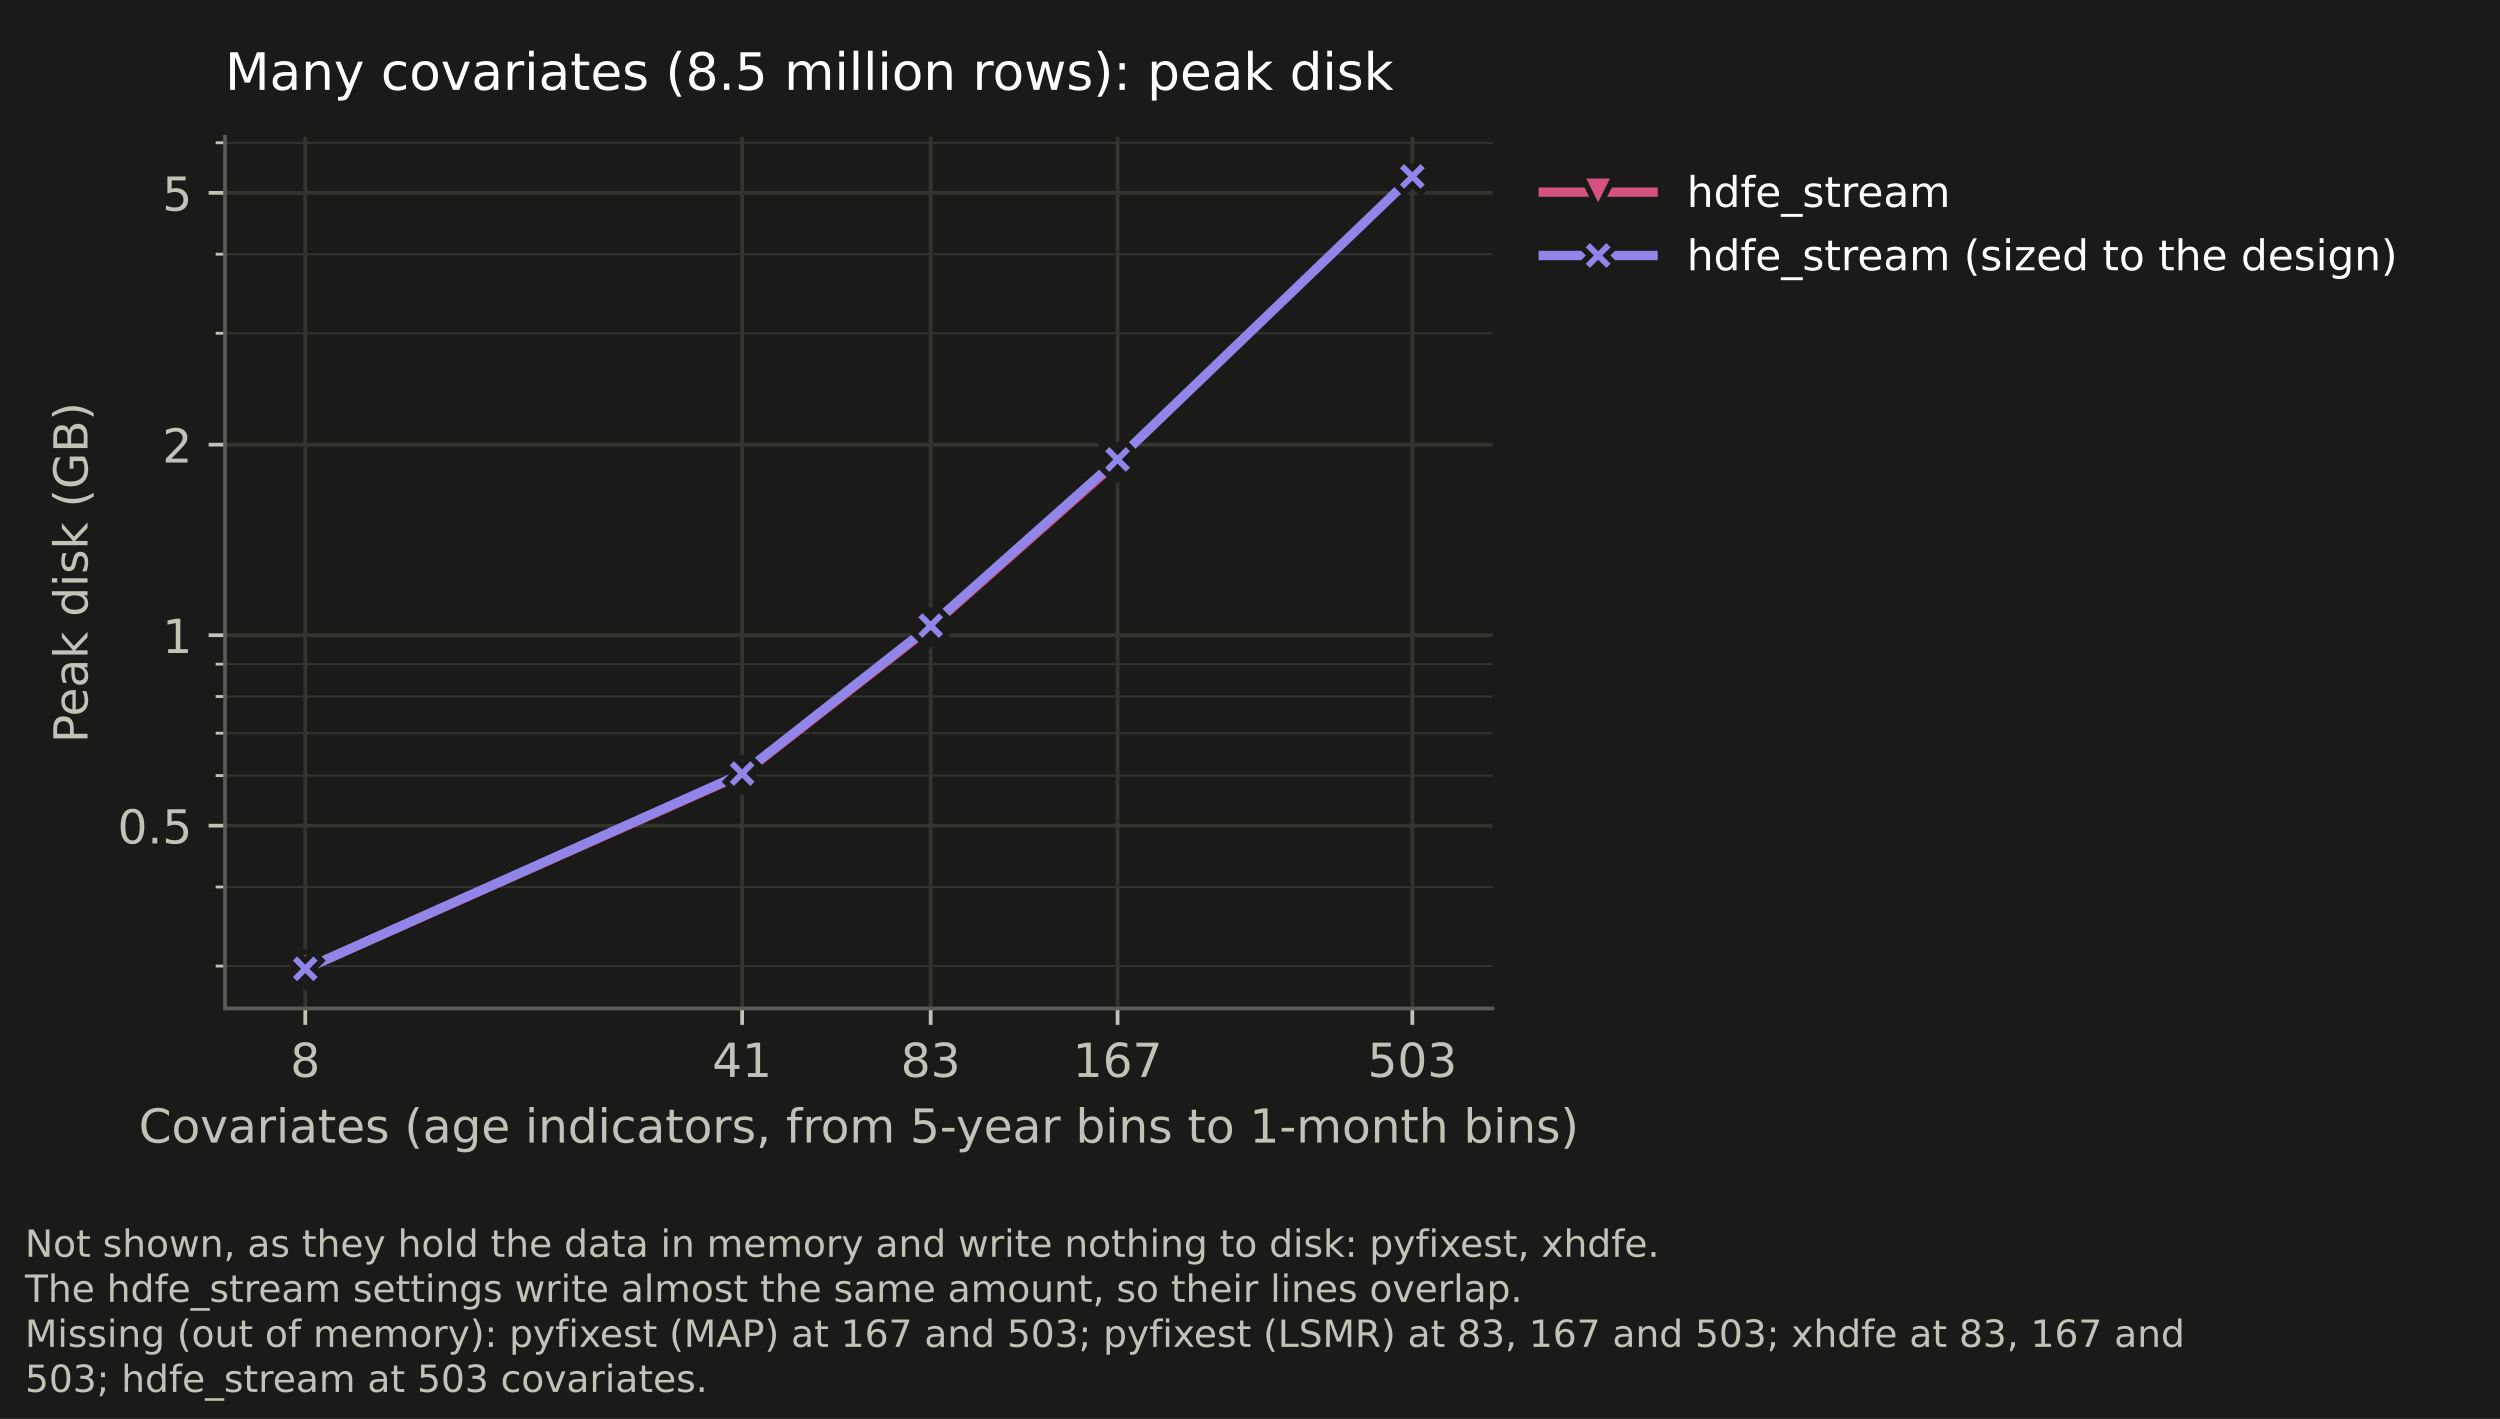
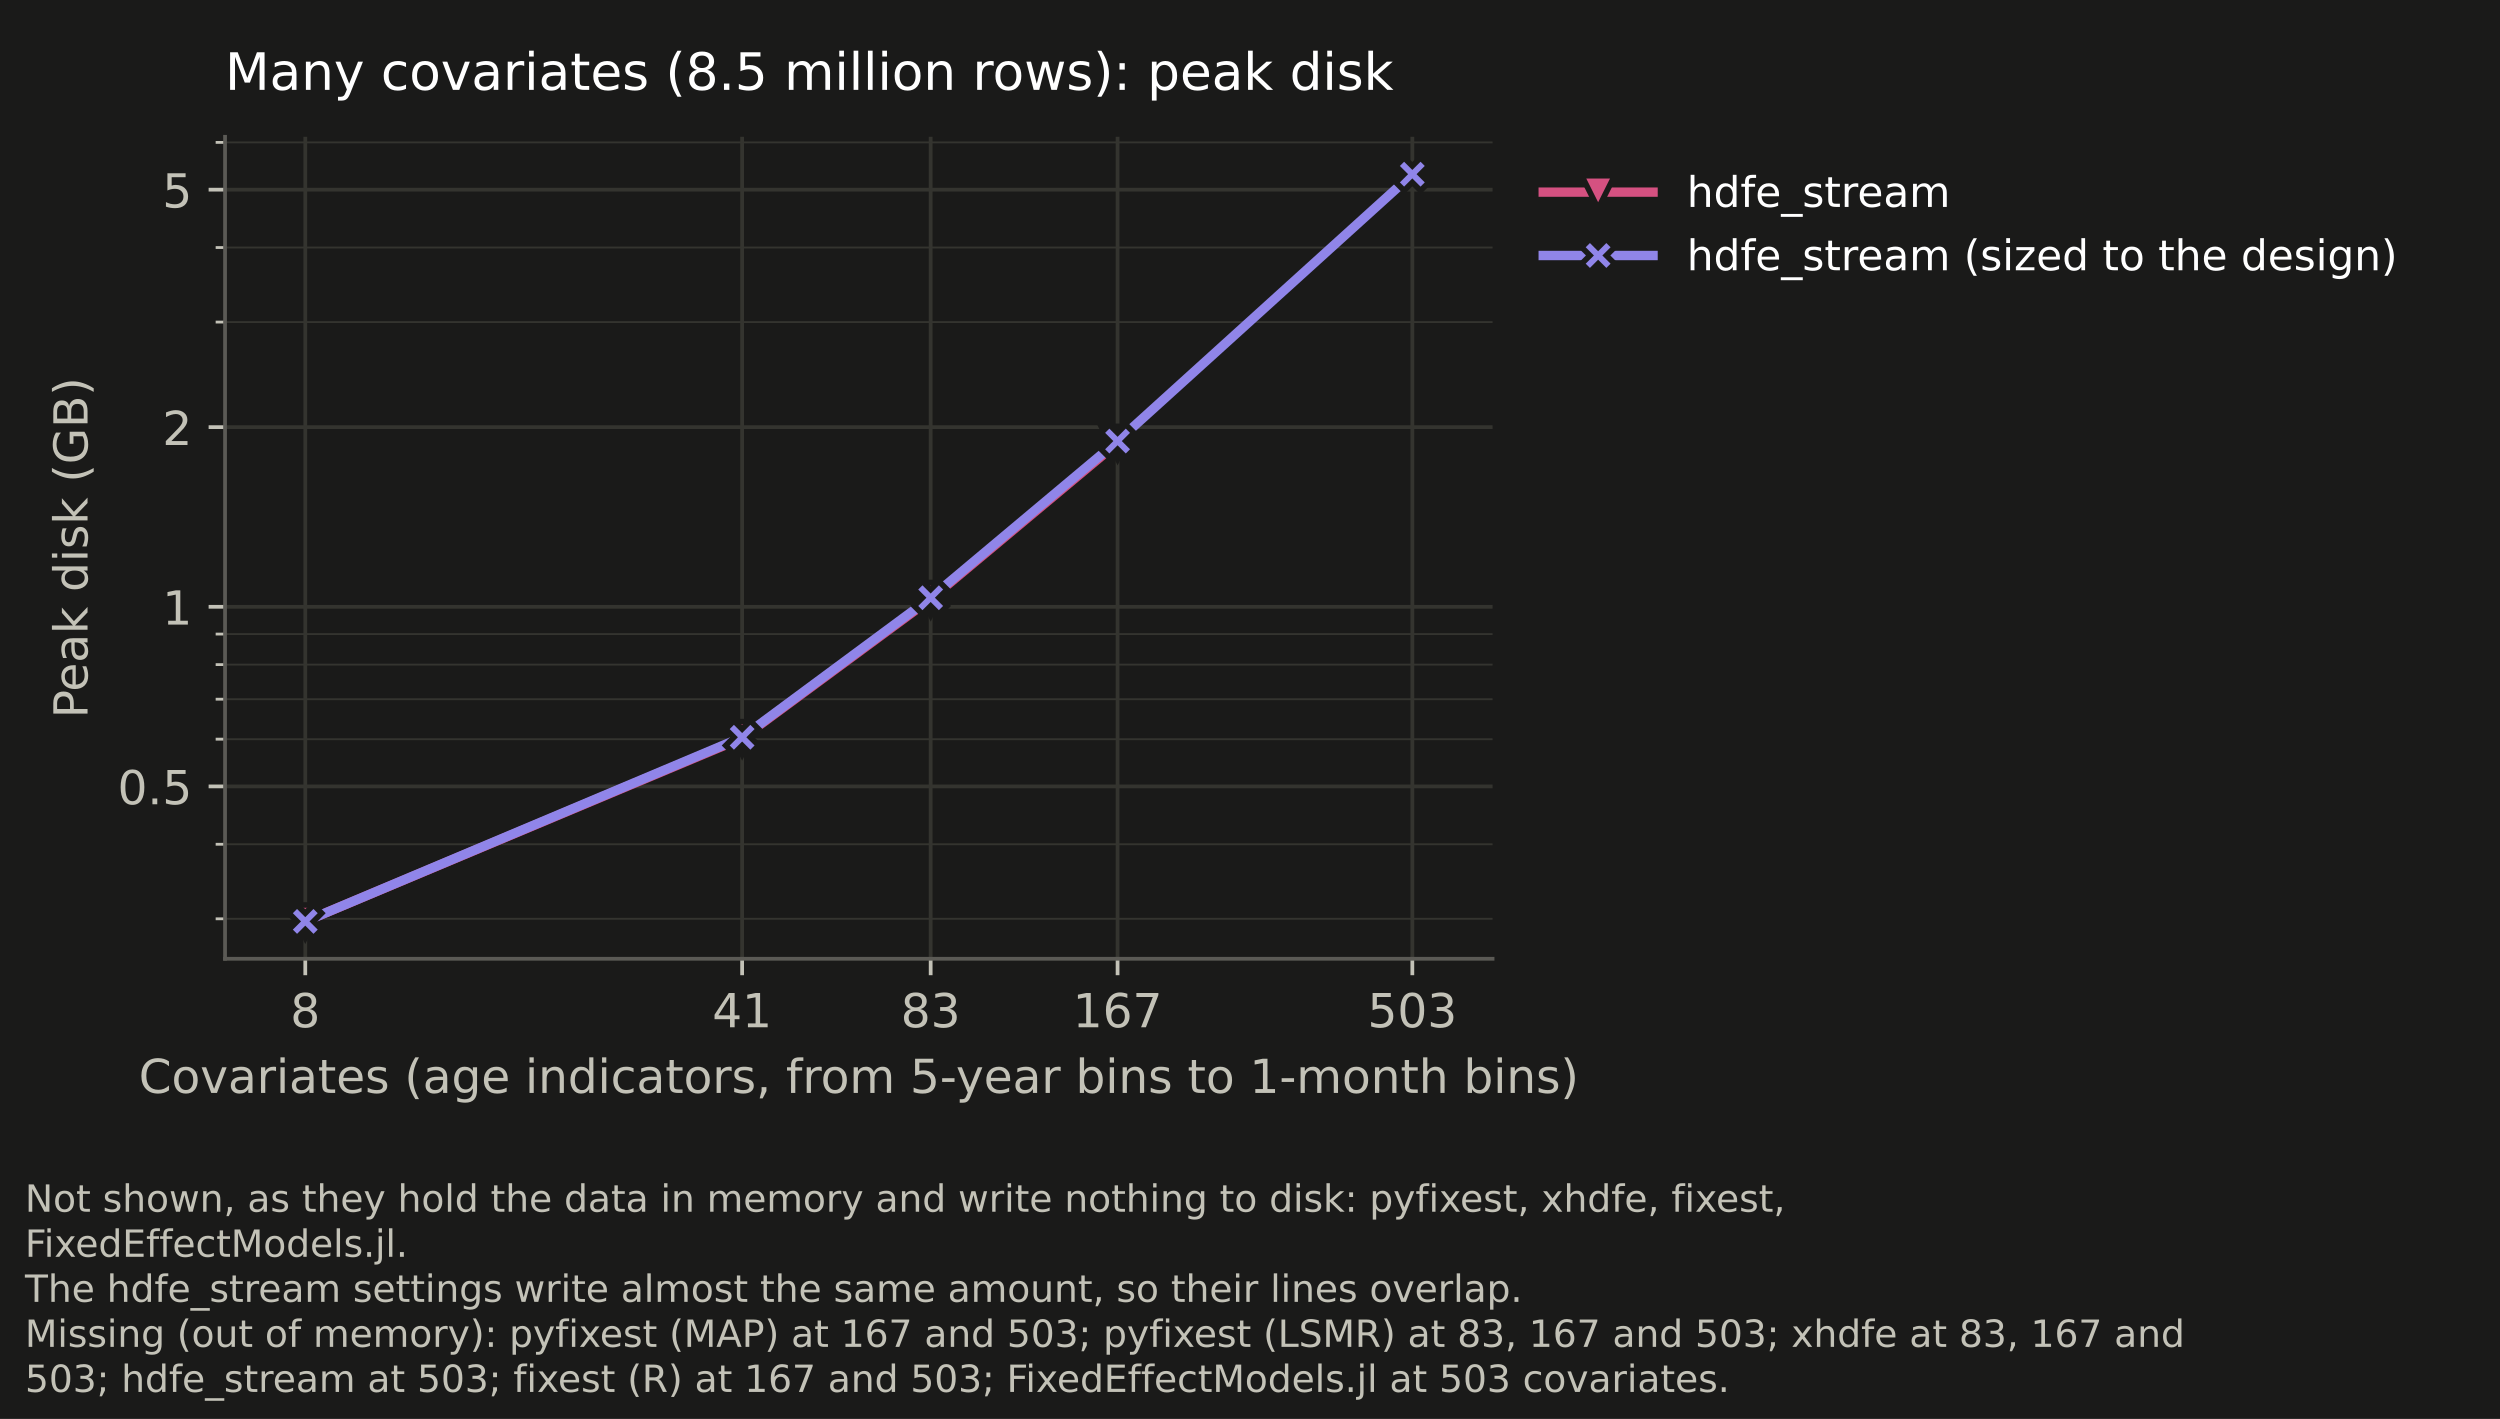
<svg xmlns="http://www.w3.org/2000/svg" xmlns:xlink="http://www.w3.org/1999/xlink" width="532.8pt" height="302.4pt" viewBox="0 0 532.8 302.4" version="1.1">
  <defs>
    <style type="text/css">*{stroke-linejoin: round; stroke-linecap: butt}</style>
  </defs>
  <g id="figure_1">
    <g id="patch_1">
      <path d="M 0 302.4  L 532.8 302.4  L 532.8 0  L 0 0  z " style="fill: #1a1a19" />
    </g>
    <g id="axes_1">
      <g id="patch_2">
-         <path d="M 47.962 214.918  L 318.093 214.918  L 318.093 29.157  L 47.962 29.157  z " style="fill: #1a1a19" />
+         <path d="M 47.962 204.334  L 318.093 204.334  L 318.093 29.157  L 47.962 29.157  z " style="fill: #1a1a19" />
      </g>
      <g id="matplotlib.axis_1">
        <g id="xtick_1">
          <g id="line2d_1">
-             <path d="M 65.06 214.918  L 65.06 29.157  " clip-path="url(#pe41ebdf00c)" style="fill: none; stroke: #34342f; stroke-width: 0.8; stroke-linecap: square" />
+             <path d="M 65.06 204.334  L 65.06 29.157  " clip-path="url(#p4608668dfb)" style="fill: none; stroke: #34342f; stroke-width: 0.8; stroke-linecap: square" />
          </g>
          <g id="line2d_2">
            <defs>
              <path id="m5e53d894cf" d="M 0 0  L 0 3.5  " style="stroke: #c3c2b7; stroke-width: 0.8" />
            </defs>
            <g>
-               <use xlink:href="#m5e53d894cf" x="65.06" y="214.918" style="fill: #c3c2b7; stroke: #c3c2b7; stroke-width: 0.8" />
+               <use xlink:href="#m5e53d894cf" x="65.06" y="204.334" style="fill: #c3c2b7; stroke: #c3c2b7; stroke-width: 0.8" />
            </g>
          </g>
          <g id="text_1">
-             <text style="font-size: 10px; font-family: 'DejaVu Sans', 'Bitstream Vera Sans', 'Computer Modern Sans Serif', 'Lucida Grande', 'Verdana', 'Geneva', 'Lucid', 'Arial', 'Helvetica', 'Avant Garde', sans-serif; text-anchor: middle; fill: #c3c2b7" x="65.06" y="229.515" transform="rotate(-0 65.0603 229.5153)">8</text>
+             <text style="font-size: 10px; font-family: 'DejaVu Sans', 'Bitstream Vera Sans', 'Computer Modern Sans Serif', 'Lucida Grande', 'Verdana', 'Geneva', 'Lucid', 'Arial', 'Helvetica', 'Avant Garde', sans-serif; text-anchor: middle; fill: #c3c2b7" x="65.06" y="218.931" transform="rotate(-0 65.0603 218.9313)">8</text>
          </g>
        </g>
        <g id="xtick_2">
          <g id="line2d_3">
-             <path d="M 158.162 214.918  L 158.162 29.157  " clip-path="url(#pe41ebdf00c)" style="fill: none; stroke: #34342f; stroke-width: 0.8; stroke-linecap: square" />
+             <path d="M 158.162 204.334  L 158.162 29.157  " clip-path="url(#p4608668dfb)" style="fill: none; stroke: #34342f; stroke-width: 0.8; stroke-linecap: square" />
          </g>
          <g id="line2d_4">
            <g>
-               <use xlink:href="#m5e53d894cf" x="158.162" y="214.918" style="fill: #c3c2b7; stroke: #c3c2b7; stroke-width: 0.8" />
+               <use xlink:href="#m5e53d894cf" x="158.162" y="204.334" style="fill: #c3c2b7; stroke: #c3c2b7; stroke-width: 0.8" />
            </g>
          </g>
          <g id="text_2">
-             <text style="font-size: 10px; font-family: 'DejaVu Sans', 'Bitstream Vera Sans', 'Computer Modern Sans Serif', 'Lucida Grande', 'Verdana', 'Geneva', 'Lucid', 'Arial', 'Helvetica', 'Avant Garde', sans-serif; text-anchor: middle; fill: #c3c2b7" x="158.162" y="229.515" transform="rotate(-0 158.1622 229.5153)">41</text>
+             <text style="font-size: 10px; font-family: 'DejaVu Sans', 'Bitstream Vera Sans', 'Computer Modern Sans Serif', 'Lucida Grande', 'Verdana', 'Geneva', 'Lucid', 'Arial', 'Helvetica', 'Avant Garde', sans-serif; text-anchor: middle; fill: #c3c2b7" x="158.162" y="218.931" transform="rotate(-0 158.1622 218.9313)">41</text>
          </g>
        </g>
        <g id="xtick_3">
          <g id="line2d_5">
-             <path d="M 198.344 214.918  L 198.344 29.157  " clip-path="url(#pe41ebdf00c)" style="fill: none; stroke: #34342f; stroke-width: 0.8; stroke-linecap: square" />
+             <path d="M 198.344 204.334  L 198.344 29.157  " clip-path="url(#p4608668dfb)" style="fill: none; stroke: #34342f; stroke-width: 0.8; stroke-linecap: square" />
          </g>
          <g id="line2d_6">
            <g>
-               <use xlink:href="#m5e53d894cf" x="198.344" y="214.918" style="fill: #c3c2b7; stroke: #c3c2b7; stroke-width: 0.8" />
+               <use xlink:href="#m5e53d894cf" x="198.344" y="204.334" style="fill: #c3c2b7; stroke: #c3c2b7; stroke-width: 0.8" />
            </g>
          </g>
          <g id="text_3">
-             <text style="font-size: 10px; font-family: 'DejaVu Sans', 'Bitstream Vera Sans', 'Computer Modern Sans Serif', 'Lucida Grande', 'Verdana', 'Geneva', 'Lucid', 'Arial', 'Helvetica', 'Avant Garde', sans-serif; text-anchor: middle; fill: #c3c2b7" x="198.344" y="229.515" transform="rotate(-0 198.3437 229.5153)">83</text>
+             <text style="font-size: 10px; font-family: 'DejaVu Sans', 'Bitstream Vera Sans', 'Computer Modern Sans Serif', 'Lucida Grande', 'Verdana', 'Geneva', 'Lucid', 'Arial', 'Helvetica', 'Avant Garde', sans-serif; text-anchor: middle; fill: #c3c2b7" x="198.344" y="218.931" transform="rotate(-0 198.3437 218.9313)">83</text>
          </g>
        </g>
        <g id="xtick_4">
          <g id="line2d_7">
-             <path d="M 238.177 214.918  L 238.177 29.157  " clip-path="url(#pe41ebdf00c)" style="fill: none; stroke: #34342f; stroke-width: 0.8; stroke-linecap: square" />
+             <path d="M 238.177 204.334  L 238.177 29.157  " clip-path="url(#p4608668dfb)" style="fill: none; stroke: #34342f; stroke-width: 0.8; stroke-linecap: square" />
          </g>
          <g id="line2d_8">
            <g>
-               <use xlink:href="#m5e53d894cf" x="238.177" y="214.918" style="fill: #c3c2b7; stroke: #c3c2b7; stroke-width: 0.8" />
+               <use xlink:href="#m5e53d894cf" x="238.177" y="204.334" style="fill: #c3c2b7; stroke: #c3c2b7; stroke-width: 0.8" />
            </g>
          </g>
          <g id="text_4">
-             <text style="font-size: 10px; font-family: 'DejaVu Sans', 'Bitstream Vera Sans', 'Computer Modern Sans Serif', 'Lucida Grande', 'Verdana', 'Geneva', 'Lucid', 'Arial', 'Helvetica', 'Avant Garde', sans-serif; text-anchor: middle; fill: #c3c2b7" x="238.177" y="229.515" transform="rotate(-0 238.1768 229.5153)">167</text>
+             <text style="font-size: 10px; font-family: 'DejaVu Sans', 'Bitstream Vera Sans', 'Computer Modern Sans Serif', 'Lucida Grande', 'Verdana', 'Geneva', 'Lucid', 'Arial', 'Helvetica', 'Avant Garde', sans-serif; text-anchor: middle; fill: #c3c2b7" x="238.177" y="218.931" transform="rotate(-0 238.1768 218.9313)">167</text>
          </g>
        </g>
        <g id="xtick_5">
          <g id="line2d_9">
-             <path d="M 300.995 214.918  L 300.995 29.157  " clip-path="url(#pe41ebdf00c)" style="fill: none; stroke: #34342f; stroke-width: 0.8; stroke-linecap: square" />
+             <path d="M 300.995 204.334  L 300.995 29.157  " clip-path="url(#p4608668dfb)" style="fill: none; stroke: #34342f; stroke-width: 0.8; stroke-linecap: square" />
          </g>
          <g id="line2d_10">
            <g>
-               <use xlink:href="#m5e53d894cf" x="300.995" y="214.918" style="fill: #c3c2b7; stroke: #c3c2b7; stroke-width: 0.8" />
+               <use xlink:href="#m5e53d894cf" x="300.995" y="204.334" style="fill: #c3c2b7; stroke: #c3c2b7; stroke-width: 0.8" />
            </g>
          </g>
          <g id="text_5">
-             <text style="font-size: 10px; font-family: 'DejaVu Sans', 'Bitstream Vera Sans', 'Computer Modern Sans Serif', 'Lucida Grande', 'Verdana', 'Geneva', 'Lucid', 'Arial', 'Helvetica', 'Avant Garde', sans-serif; text-anchor: middle; fill: #c3c2b7" x="300.995" y="229.515" transform="rotate(-0 300.9953 229.5153)">503</text>
+             <text style="font-size: 10px; font-family: 'DejaVu Sans', 'Bitstream Vera Sans', 'Computer Modern Sans Serif', 'Lucida Grande', 'Verdana', 'Geneva', 'Lucid', 'Arial', 'Helvetica', 'Avant Garde', sans-serif; text-anchor: middle; fill: #c3c2b7" x="300.995" y="218.931" transform="rotate(-0 300.9953 218.9313)">503</text>
          </g>
        </g>
        <g id="text_6">
-           <text style="font-size: 10px; font-family: 'DejaVu Sans', 'Bitstream Vera Sans', 'Computer Modern Sans Serif', 'Lucida Grande', 'Verdana', 'Geneva', 'Lucid', 'Arial', 'Helvetica', 'Avant Garde', sans-serif; text-anchor: middle; fill: #c3c2b7" x="183.028" y="243.516" transform="rotate(-0 183.0278 243.5161)">Covariates (age indicators, from 5-year bins to 1-month bins)</text>
+           <text style="font-size: 10px; font-family: 'DejaVu Sans', 'Bitstream Vera Sans', 'Computer Modern Sans Serif', 'Lucida Grande', 'Verdana', 'Geneva', 'Lucid', 'Arial', 'Helvetica', 'Avant Garde', sans-serif; text-anchor: middle; fill: #c3c2b7" x="183.028" y="232.932" transform="rotate(-0 183.0278 232.9321)">Covariates (age indicators, from 5-year bins to 1-month bins)</text>
        </g>
      </g>
      <g id="matplotlib.axis_2">
        <g id="ytick_1">
          <g id="line2d_11">
-             <path d="M 47.962 175.966  L 318.093 175.966  " clip-path="url(#pe41ebdf00c)" style="fill: none; stroke: #34342f; stroke-width: 0.8; stroke-linecap: square" />
+             <path d="M 47.962 167.602  L 318.093 167.602  " clip-path="url(#p4608668dfb)" style="fill: none; stroke: #34342f; stroke-width: 0.8; stroke-linecap: square" />
          </g>
          <g id="line2d_12">
            <defs>
              <path id="m9ad4db9a4c" d="M 0 0  L -3.5 0  " style="stroke: #c3c2b7; stroke-width: 0.8" />
            </defs>
            <g>
-               <use xlink:href="#m9ad4db9a4c" x="47.962" y="175.966" style="fill: #c3c2b7; stroke: #c3c2b7; stroke-width: 0.8" />
+               <use xlink:href="#m9ad4db9a4c" x="47.962" y="167.602" style="fill: #c3c2b7; stroke: #c3c2b7; stroke-width: 0.8" />
            </g>
          </g>
          <g id="text_7">
-             <text style="font-size: 10px; font-family: 'DejaVu Sans', 'Bitstream Vera Sans', 'Computer Modern Sans Serif', 'Lucida Grande', 'Verdana', 'Geneva', 'Lucid', 'Arial', 'Helvetica', 'Avant Garde', sans-serif; text-anchor: end; fill: #c3c2b7" x="40.962" y="179.765" transform="rotate(-0 40.96234 179.7652)">0.5</text>
+             <text style="font-size: 10px; font-family: 'DejaVu Sans', 'Bitstream Vera Sans', 'Computer Modern Sans Serif', 'Lucida Grande', 'Verdana', 'Geneva', 'Lucid', 'Arial', 'Helvetica', 'Avant Garde', sans-serif; text-anchor: end; fill: #c3c2b7" x="40.962" y="171.401" transform="rotate(-0 40.96234 171.4005)">0.5</text>
          </g>
        </g>
        <g id="ytick_2">
          <g id="line2d_13">
-             <path d="M 47.962 135.369  L 318.093 135.369  " clip-path="url(#pe41ebdf00c)" style="fill: none; stroke: #34342f; stroke-width: 0.8; stroke-linecap: square" />
+             <path d="M 47.962 129.317  L 318.093 129.317  " clip-path="url(#p4608668dfb)" style="fill: none; stroke: #34342f; stroke-width: 0.8; stroke-linecap: square" />
          </g>
          <g id="line2d_14">
            <g>
-               <use xlink:href="#m9ad4db9a4c" x="47.962" y="135.369" style="fill: #c3c2b7; stroke: #c3c2b7; stroke-width: 0.8" />
+               <use xlink:href="#m9ad4db9a4c" x="47.962" y="129.317" style="fill: #c3c2b7; stroke: #c3c2b7; stroke-width: 0.8" />
            </g>
          </g>
          <g id="text_8">
-             <text style="font-size: 10px; font-family: 'DejaVu Sans', 'Bitstream Vera Sans', 'Computer Modern Sans Serif', 'Lucida Grande', 'Verdana', 'Geneva', 'Lucid', 'Arial', 'Helvetica', 'Avant Garde', sans-serif; text-anchor: end; fill: #c3c2b7" x="40.962" y="139.168" transform="rotate(-0 40.96234 139.1677)">1</text>
+             <text style="font-size: 10px; font-family: 'DejaVu Sans', 'Bitstream Vera Sans', 'Computer Modern Sans Serif', 'Lucida Grande', 'Verdana', 'Geneva', 'Lucid', 'Arial', 'Helvetica', 'Avant Garde', sans-serif; text-anchor: end; fill: #c3c2b7" x="40.962" y="133.116" transform="rotate(-0 40.96234 133.1161)">1</text>
          </g>
        </g>
        <g id="ytick_3">
          <g id="line2d_15">
-             <path d="M 47.962 94.771  L 318.093 94.771  " clip-path="url(#pe41ebdf00c)" style="fill: none; stroke: #34342f; stroke-width: 0.8; stroke-linecap: square" />
+             <path d="M 47.962 91.033  L 318.093 91.033  " clip-path="url(#p4608668dfb)" style="fill: none; stroke: #34342f; stroke-width: 0.8; stroke-linecap: square" />
          </g>
          <g id="line2d_16">
            <g>
-               <use xlink:href="#m9ad4db9a4c" x="47.962" y="94.771" style="fill: #c3c2b7; stroke: #c3c2b7; stroke-width: 0.8" />
+               <use xlink:href="#m9ad4db9a4c" x="47.962" y="91.033" style="fill: #c3c2b7; stroke: #c3c2b7; stroke-width: 0.8" />
            </g>
          </g>
          <g id="text_9">
-             <text style="font-size: 10px; font-family: 'DejaVu Sans', 'Bitstream Vera Sans', 'Computer Modern Sans Serif', 'Lucida Grande', 'Verdana', 'Geneva', 'Lucid', 'Arial', 'Helvetica', 'Avant Garde', sans-serif; text-anchor: end; fill: #c3c2b7" x="40.962" y="98.57" transform="rotate(-0 40.96234 98.57022)">2</text>
+             <text style="font-size: 10px; font-family: 'DejaVu Sans', 'Bitstream Vera Sans', 'Computer Modern Sans Serif', 'Lucida Grande', 'Verdana', 'Geneva', 'Lucid', 'Arial', 'Helvetica', 'Avant Garde', sans-serif; text-anchor: end; fill: #c3c2b7" x="40.962" y="94.832" transform="rotate(-0 40.96234 94.83176)">2</text>
          </g>
        </g>
        <g id="ytick_4">
          <g id="line2d_17">
-             <path d="M 47.962 41.104  L 318.093 41.104  " clip-path="url(#pe41ebdf00c)" style="fill: none; stroke: #34342f; stroke-width: 0.8; stroke-linecap: square" />
+             <path d="M 47.962 40.424  L 318.093 40.424  " clip-path="url(#p4608668dfb)" style="fill: none; stroke: #34342f; stroke-width: 0.8; stroke-linecap: square" />
          </g>
          <g id="line2d_18">
            <g>
-               <use xlink:href="#m9ad4db9a4c" x="47.962" y="41.104" style="fill: #c3c2b7; stroke: #c3c2b7; stroke-width: 0.8" />
+               <use xlink:href="#m9ad4db9a4c" x="47.962" y="40.424" style="fill: #c3c2b7; stroke: #c3c2b7; stroke-width: 0.8" />
            </g>
          </g>
          <g id="text_10">
-             <text style="font-size: 10px; font-family: 'DejaVu Sans', 'Bitstream Vera Sans', 'Computer Modern Sans Serif', 'Lucida Grande', 'Verdana', 'Geneva', 'Lucid', 'Arial', 'Helvetica', 'Avant Garde', sans-serif; text-anchor: end; fill: #c3c2b7" x="40.962" y="44.903" transform="rotate(-0 40.96234 44.90324)">5</text>
+             <text style="font-size: 10px; font-family: 'DejaVu Sans', 'Bitstream Vera Sans', 'Computer Modern Sans Serif', 'Lucida Grande', 'Verdana', 'Geneva', 'Lucid', 'Arial', 'Helvetica', 'Avant Garde', sans-serif; text-anchor: end; fill: #c3c2b7" x="40.962" y="44.223" transform="rotate(-0 40.96234 44.22254)">5</text>
          </g>
        </g>
        <g id="ytick_5">
          <g id="line2d_19">
-             <path d="M 47.962 205.885  L 318.093 205.885  " clip-path="url(#pe41ebdf00c)" style="fill: none; stroke: #34342f; stroke-width: 0.4; stroke-linecap: square" />
+             <path d="M 47.962 195.816  L 318.093 195.816  " clip-path="url(#p4608668dfb)" style="fill: none; stroke: #34342f; stroke-width: 0.4; stroke-linecap: square" />
          </g>
          <g id="line2d_20">
            <defs>
              <path id="m36811fcc21" d="M 0 0  L -2 0  " style="stroke: #c3c2b7; stroke-width: 0.6" />
            </defs>
            <g>
-               <use xlink:href="#m36811fcc21" x="47.962" y="205.885" style="fill: #c3c2b7; stroke: #c3c2b7; stroke-width: 0.6" />
+               <use xlink:href="#m36811fcc21" x="47.962" y="195.816" style="fill: #c3c2b7; stroke: #c3c2b7; stroke-width: 0.6" />
            </g>
          </g>
        </g>
        <g id="ytick_6">
          <g id="line2d_21">
-             <path d="M 47.962 189.036  L 318.093 189.036  " clip-path="url(#pe41ebdf00c)" style="fill: none; stroke: #34342f; stroke-width: 0.4; stroke-linecap: square" />
+             <path d="M 47.962 179.927  L 318.093 179.927  " clip-path="url(#p4608668dfb)" style="fill: none; stroke: #34342f; stroke-width: 0.4; stroke-linecap: square" />
          </g>
          <g id="line2d_22">
            <g>
-               <use xlink:href="#m36811fcc21" x="47.962" y="189.036" style="fill: #c3c2b7; stroke: #c3c2b7; stroke-width: 0.6" />
+               <use xlink:href="#m36811fcc21" x="47.962" y="179.927" style="fill: #c3c2b7; stroke: #c3c2b7; stroke-width: 0.6" />
            </g>
          </g>
        </g>
        <g id="ytick_7">
          <g id="line2d_23">
-             <path d="M 47.962 165.288  L 318.093 165.288  " clip-path="url(#pe41ebdf00c)" style="fill: none; stroke: #34342f; stroke-width: 0.4; stroke-linecap: square" />
+             <path d="M 47.962 157.532  L 318.093 157.532  " clip-path="url(#p4608668dfb)" style="fill: none; stroke: #34342f; stroke-width: 0.4; stroke-linecap: square" />
          </g>
          <g id="line2d_24">
            <g>
-               <use xlink:href="#m36811fcc21" x="47.962" y="165.288" style="fill: #c3c2b7; stroke: #c3c2b7; stroke-width: 0.6" />
+               <use xlink:href="#m36811fcc21" x="47.962" y="157.532" style="fill: #c3c2b7; stroke: #c3c2b7; stroke-width: 0.6" />
            </g>
          </g>
        </g>
        <g id="ytick_8">
          <g id="line2d_25">
-             <path d="M 47.962 156.259  L 318.093 156.259  " clip-path="url(#pe41ebdf00c)" style="fill: none; stroke: #34342f; stroke-width: 0.4; stroke-linecap: square" />
+             <path d="M 47.962 149.017  L 318.093 149.017  " clip-path="url(#p4608668dfb)" style="fill: none; stroke: #34342f; stroke-width: 0.4; stroke-linecap: square" />
          </g>
          <g id="line2d_26">
            <g>
-               <use xlink:href="#m36811fcc21" x="47.962" y="156.259" style="fill: #c3c2b7; stroke: #c3c2b7; stroke-width: 0.6" />
+               <use xlink:href="#m36811fcc21" x="47.962" y="149.017" style="fill: #c3c2b7; stroke: #c3c2b7; stroke-width: 0.6" />
            </g>
          </g>
        </g>
        <g id="ytick_9">
          <g id="line2d_27">
-             <path d="M 47.962 148.438  L 318.093 148.438  " clip-path="url(#pe41ebdf00c)" style="fill: none; stroke: #34342f; stroke-width: 0.4; stroke-linecap: square" />
+             <path d="M 47.962 141.642  L 318.093 141.642  " clip-path="url(#p4608668dfb)" style="fill: none; stroke: #34342f; stroke-width: 0.4; stroke-linecap: square" />
          </g>
          <g id="line2d_28">
            <g>
-               <use xlink:href="#m36811fcc21" x="47.962" y="148.438" style="fill: #c3c2b7; stroke: #c3c2b7; stroke-width: 0.6" />
+               <use xlink:href="#m36811fcc21" x="47.962" y="141.642" style="fill: #c3c2b7; stroke: #c3c2b7; stroke-width: 0.6" />
            </g>
          </g>
        </g>
        <g id="ytick_10">
          <g id="line2d_29">
-             <path d="M 47.962 141.54  L 318.093 141.54  " clip-path="url(#pe41ebdf00c)" style="fill: none; stroke: #34342f; stroke-width: 0.4; stroke-linecap: square" />
+             <path d="M 47.962 135.137  L 318.093 135.137  " clip-path="url(#p4608668dfb)" style="fill: none; stroke: #34342f; stroke-width: 0.4; stroke-linecap: square" />
          </g>
          <g id="line2d_30">
            <g>
-               <use xlink:href="#m36811fcc21" x="47.962" y="141.54" style="fill: #c3c2b7; stroke: #c3c2b7; stroke-width: 0.6" />
+               <use xlink:href="#m36811fcc21" x="47.962" y="135.137" style="fill: #c3c2b7; stroke: #c3c2b7; stroke-width: 0.6" />
            </g>
          </g>
        </g>
        <g id="ytick_11">
          <g id="line2d_31">
-             <path d="M 47.962 71.023  L 318.093 71.023  " clip-path="url(#pe41ebdf00c)" style="fill: none; stroke: #34342f; stroke-width: 0.4; stroke-linecap: square" />
+             <path d="M 47.962 68.638  L 318.093 68.638  " clip-path="url(#p4608668dfb)" style="fill: none; stroke: #34342f; stroke-width: 0.4; stroke-linecap: square" />
          </g>
          <g id="line2d_32">
            <g>
-               <use xlink:href="#m36811fcc21" x="47.962" y="71.023" style="fill: #c3c2b7; stroke: #c3c2b7; stroke-width: 0.6" />
+               <use xlink:href="#m36811fcc21" x="47.962" y="68.638" style="fill: #c3c2b7; stroke: #c3c2b7; stroke-width: 0.6" />
            </g>
          </g>
        </g>
        <g id="ytick_12">
          <g id="line2d_33">
-             <path d="M 47.962 54.174  L 318.093 54.174  " clip-path="url(#pe41ebdf00c)" style="fill: none; stroke: #34342f; stroke-width: 0.4; stroke-linecap: square" />
+             <path d="M 47.962 52.749  L 318.093 52.749  " clip-path="url(#p4608668dfb)" style="fill: none; stroke: #34342f; stroke-width: 0.4; stroke-linecap: square" />
          </g>
          <g id="line2d_34">
            <g>
-               <use xlink:href="#m36811fcc21" x="47.962" y="54.174" style="fill: #c3c2b7; stroke: #c3c2b7; stroke-width: 0.6" />
+               <use xlink:href="#m36811fcc21" x="47.962" y="52.749" style="fill: #c3c2b7; stroke: #c3c2b7; stroke-width: 0.6" />
            </g>
          </g>
        </g>
        <g id="ytick_13">
          <g id="line2d_35">
-             <path d="M 47.962 30.426  L 318.093 30.426  " clip-path="url(#pe41ebdf00c)" style="fill: none; stroke: #34342f; stroke-width: 0.4; stroke-linecap: square" />
+             <path d="M 47.962 30.354  L 318.093 30.354  " clip-path="url(#p4608668dfb)" style="fill: none; stroke: #34342f; stroke-width: 0.4; stroke-linecap: square" />
          </g>
          <g id="line2d_36">
            <g>
-               <use xlink:href="#m36811fcc21" x="47.962" y="30.426" style="fill: #c3c2b7; stroke: #c3c2b7; stroke-width: 0.6" />
+               <use xlink:href="#m36811fcc21" x="47.962" y="30.354" style="fill: #c3c2b7; stroke: #c3c2b7; stroke-width: 0.6" />
            </g>
          </g>
        </g>
        <g id="text_11">
-           <text style="font-size: 10px; font-family: 'DejaVu Sans', 'Bitstream Vera Sans', 'Computer Modern Sans Serif', 'Lucida Grande', 'Verdana', 'Geneva', 'Lucid', 'Arial', 'Helvetica', 'Avant Garde', sans-serif; text-anchor: middle; fill: #c3c2b7" x="18.657" y="122.038" transform="rotate(-90 18.65687 122.0375)">Peak disk (GB)</text>
+           <text style="font-size: 10px; font-family: 'DejaVu Sans', 'Bitstream Vera Sans', 'Computer Modern Sans Serif', 'Lucida Grande', 'Verdana', 'Geneva', 'Lucid', 'Arial', 'Helvetica', 'Avant Garde', sans-serif; text-anchor: middle; fill: #c3c2b7" x="18.657" y="116.746" transform="rotate(-90 18.65687 116.7455)">Peak disk (GB)</text>
        </g>
      </g>
      <g id="patch_3">
-         <path d="M 47.962 214.918  L 47.962 29.157  " style="fill: none; stroke: #5b5a55; stroke-width: 0.8; stroke-linejoin: miter; stroke-linecap: square" />
+         <path d="M 47.962 204.334  L 47.962 29.157  " style="fill: none; stroke: #5b5a55; stroke-width: 0.8; stroke-linejoin: miter; stroke-linecap: square" />
      </g>
      <g id="patch_4">
-         <path d="M 47.962 214.918  L 318.093 214.918  " style="fill: none; stroke: #5b5a55; stroke-width: 0.8; stroke-linejoin: miter; stroke-linecap: square" />
+         <path d="M 47.962 204.334  L 318.093 204.334  " style="fill: none; stroke: #5b5a55; stroke-width: 0.8; stroke-linejoin: miter; stroke-linecap: square" />
      </g>
      <g id="line2d_37">
-         <path d="M 65.06 206.474  L 158.162 165.025  L 198.344 133.592  L 238.177 98.296  " clip-path="url(#pe41ebdf00c)" style="fill: none; stroke: #d55181; stroke-width: 2; stroke-linecap: square" />
+         <path d="M 65.06 196.371  L 158.162 157.284  L 198.344 127.642  L 238.177 94.357  " clip-path="url(#p4608668dfb)" style="fill: none; stroke: #d55181; stroke-width: 2; stroke-linecap: square" />
        <defs>
          <path id="mc97f44e263" d="M -0 3.5  L 3.5 -3.5  L -3.5 -3.5  z " style="stroke: #1a1a19; stroke-width: 1.2; stroke-linejoin: miter" />
        </defs>
-         <g clip-path="url(#pe41ebdf00c)">
-           <use xlink:href="#mc97f44e263" x="65.06" y="206.474" style="fill: #d55181; stroke: #1a1a19; stroke-width: 1.2; stroke-linejoin: miter" />
-           <use xlink:href="#mc97f44e263" x="158.162" y="165.025" style="fill: #d55181; stroke: #1a1a19; stroke-width: 1.2; stroke-linejoin: miter" />
-           <use xlink:href="#mc97f44e263" x="198.344" y="133.592" style="fill: #d55181; stroke: #1a1a19; stroke-width: 1.2; stroke-linejoin: miter" />
-           <use xlink:href="#mc97f44e263" x="238.177" y="98.296" style="fill: #d55181; stroke: #1a1a19; stroke-width: 1.2; stroke-linejoin: miter" />
+         <g clip-path="url(#p4608668dfb)">
+           <use xlink:href="#mc97f44e263" x="65.06" y="196.371" style="fill: #d55181; stroke: #1a1a19; stroke-width: 1.2; stroke-linejoin: miter" />
+           <use xlink:href="#mc97f44e263" x="158.162" y="157.284" style="fill: #d55181; stroke: #1a1a19; stroke-width: 1.2; stroke-linejoin: miter" />
+           <use xlink:href="#mc97f44e263" x="198.344" y="127.642" style="fill: #d55181; stroke: #1a1a19; stroke-width: 1.2; stroke-linejoin: miter" />
+           <use xlink:href="#mc97f44e263" x="238.177" y="94.357" style="fill: #d55181; stroke: #1a1a19; stroke-width: 1.2; stroke-linejoin: miter" />
        </g>
      </g>
      <g id="line2d_38">
-         <path d="M 65.06 206.474  L 158.162 164.86  L 198.344 133.326  L 238.177 97.918  L 300.995 37.601  " clip-path="url(#pe41ebdf00c)" style="fill: none; stroke: #9085e9; stroke-width: 2; stroke-linecap: square" />
+         <path d="M 65.06 196.371  L 158.162 157.128  L 198.344 127.391  L 238.177 94  L 300.995 37.12  " clip-path="url(#p4608668dfb)" style="fill: none; stroke: #9085e9; stroke-width: 2; stroke-linecap: square" />
        <defs>
          <path id="mdfb906f3f3" d="M -1.75 3.5  L 0 1.75  L 1.75 3.5  L 3.5 1.75  L 1.75 0  L 3.5 -1.75  L 1.75 -3.5  L 0 -1.75  L -1.75 -3.5  L -3.5 -1.75  L -1.75 0  L -3.5 1.75  z " style="stroke: #1a1a19; stroke-width: 1.2; stroke-linejoin: miter" />
        </defs>
-         <g clip-path="url(#pe41ebdf00c)">
-           <use xlink:href="#mdfb906f3f3" x="65.06" y="206.474" style="fill: #9085e9; stroke: #1a1a19; stroke-width: 1.2; stroke-linejoin: miter" />
-           <use xlink:href="#mdfb906f3f3" x="158.162" y="164.86" style="fill: #9085e9; stroke: #1a1a19; stroke-width: 1.2; stroke-linejoin: miter" />
-           <use xlink:href="#mdfb906f3f3" x="198.344" y="133.326" style="fill: #9085e9; stroke: #1a1a19; stroke-width: 1.2; stroke-linejoin: miter" />
-           <use xlink:href="#mdfb906f3f3" x="238.177" y="97.918" style="fill: #9085e9; stroke: #1a1a19; stroke-width: 1.2; stroke-linejoin: miter" />
-           <use xlink:href="#mdfb906f3f3" x="300.995" y="37.601" style="fill: #9085e9; stroke: #1a1a19; stroke-width: 1.2; stroke-linejoin: miter" />
+         <g clip-path="url(#p4608668dfb)">
+           <use xlink:href="#mdfb906f3f3" x="65.06" y="196.371" style="fill: #9085e9; stroke: #1a1a19; stroke-width: 1.2; stroke-linejoin: miter" />
+           <use xlink:href="#mdfb906f3f3" x="158.162" y="157.128" style="fill: #9085e9; stroke: #1a1a19; stroke-width: 1.2; stroke-linejoin: miter" />
+           <use xlink:href="#mdfb906f3f3" x="198.344" y="127.391" style="fill: #9085e9; stroke: #1a1a19; stroke-width: 1.2; stroke-linejoin: miter" />
+           <use xlink:href="#mdfb906f3f3" x="238.177" y="94" style="fill: #9085e9; stroke: #1a1a19; stroke-width: 1.2; stroke-linejoin: miter" />
+           <use xlink:href="#mdfb906f3f3" x="300.995" y="37.12" style="fill: #9085e9; stroke: #1a1a19; stroke-width: 1.2; stroke-linejoin: miter" />
        </g>
      </g>
      <g id="text_12">
        <text style="font-size: 11px; font-family: 'DejaVu Sans', 'Bitstream Vera Sans', 'Computer Modern Sans Serif', 'Lucida Grande', 'Verdana', 'Geneva', 'Lucid', 'Arial', 'Helvetica', 'Avant Garde', sans-serif; text-anchor: start; fill: #ffffff" x="47.962" y="19.157" transform="rotate(-0 47.96234 19.15742)">Many covariates (8.5 million rows): peak disk</text>
      </g>
      <g id="legend_1">
        <g id="line2d_39">
          <path d="M 328.895 40.946  L 340.595 40.946  L 352.295 40.946  " style="fill: none; stroke: #d55181; stroke-width: 2; stroke-linecap: square" />
          <g>
            <use xlink:href="#mc97f44e263" x="340.595" y="40.946" style="fill: #d55181; stroke: #1a1a19; stroke-width: 1.2; stroke-linejoin: miter" />
          </g>
        </g>
        <g id="text_13">
          <text style="font-size: 9px; font-family: 'DejaVu Sans', 'Bitstream Vera Sans', 'Computer Modern Sans Serif', 'Lucida Grande', 'Verdana', 'Geneva', 'Lucid', 'Arial', 'Helvetica', 'Avant Garde', sans-serif; text-anchor: start; fill: #ffffff" x="359.495" y="44.096" transform="rotate(-0 359.4946 44.09602)">hdfe_stream</text>
        </g>
        <g id="line2d_40">
          <path d="M 328.895 54.447  L 340.595 54.447  L 352.295 54.447  " style="fill: none; stroke: #9085e9; stroke-width: 2; stroke-linecap: square" />
          <g>
            <use xlink:href="#mdfb906f3f3" x="340.595" y="54.447" style="fill: #9085e9; stroke: #1a1a19; stroke-width: 1.2; stroke-linejoin: miter" />
          </g>
        </g>
        <g id="text_14">
          <text style="font-size: 9px; font-family: 'DejaVu Sans', 'Bitstream Vera Sans', 'Computer Modern Sans Serif', 'Lucida Grande', 'Verdana', 'Geneva', 'Lucid', 'Arial', 'Helvetica', 'Avant Garde', sans-serif; text-anchor: start; fill: #ffffff" x="359.495" y="57.597" transform="rotate(-0 359.4946 57.59672)">hdfe_stream (sized to the design)</text>
        </g>
      </g>
    </g>
    <g id="text_15">
-       <text style="font-size: 8px; font-family: 'DejaVu Sans', 'Bitstream Vera Sans', 'Computer Modern Sans Serif', 'Lucida Grande', 'Verdana', 'Geneva', 'Lucid', 'Arial', 'Helvetica', 'Avant Garde', sans-serif; fill: #c3c2b7" transform="translate(5.328 267.8468)">Not shown, as they hold the data in memory and write nothing to disk: pyfixest, xhdfe.</text>
+       <text style="font-size: 8px; font-family: 'DejaVu Sans', 'Bitstream Vera Sans', 'Computer Modern Sans Serif', 'Lucida Grande', 'Verdana', 'Geneva', 'Lucid', 'Arial', 'Helvetica', 'Avant Garde', sans-serif; fill: #c3c2b7" transform="translate(5.328 258.2446)">Not shown, as they hold the data in memory and write nothing to disk: pyfixest, xhdfe, fixest,</text>
+       <text style="font-size: 8px; font-family: 'DejaVu Sans', 'Bitstream Vera Sans', 'Computer Modern Sans Serif', 'Lucida Grande', 'Verdana', 'Geneva', 'Lucid', 'Arial', 'Helvetica', 'Avant Garde', sans-serif; fill: #c3c2b7" transform="translate(5.328 267.8468)">FixedEffectModels.jl.</text>
      <text style="font-size: 8px; font-family: 'DejaVu Sans', 'Bitstream Vera Sans', 'Computer Modern Sans Serif', 'Lucida Grande', 'Verdana', 'Geneva', 'Lucid', 'Arial', 'Helvetica', 'Avant Garde', sans-serif; fill: #c3c2b7" transform="translate(5.328 277.449)">The hdfe_stream settings write almost the same amount, so their lines overlap.</text>
      <text style="font-size: 8px; font-family: 'DejaVu Sans', 'Bitstream Vera Sans', 'Computer Modern Sans Serif', 'Lucida Grande', 'Verdana', 'Geneva', 'Lucid', 'Arial', 'Helvetica', 'Avant Garde', sans-serif; fill: #c3c2b7" transform="translate(5.328 287.0512)">Missing (out of memory): pyfixest (MAP) at 167 and 503; pyfixest (LSMR) at 83, 167 and 503; xhdfe at 83, 167 and</text>
-       <text style="font-size: 8px; font-family: 'DejaVu Sans', 'Bitstream Vera Sans', 'Computer Modern Sans Serif', 'Lucida Grande', 'Verdana', 'Geneva', 'Lucid', 'Arial', 'Helvetica', 'Avant Garde', sans-serif; fill: #c3c2b7" transform="translate(5.328 296.6533)">503; hdfe_stream at 503 covariates.</text>
+       <text style="font-size: 8px; font-family: 'DejaVu Sans', 'Bitstream Vera Sans', 'Computer Modern Sans Serif', 'Lucida Grande', 'Verdana', 'Geneva', 'Lucid', 'Arial', 'Helvetica', 'Avant Garde', sans-serif; fill: #c3c2b7" transform="translate(5.328 296.6533)">503; hdfe_stream at 503; fixest (R) at 167 and 503; FixedEffectModels.jl at 503 covariates.</text>
    </g>
  </g>
  <defs>
-     <clipPath id="pe41ebdf00c">
-       <rect x="47.962" y="29.157" width="270.131" height="185.76" />
+     <clipPath id="p4608668dfb">
+       <rect x="47.962" y="29.157" width="270.131" height="175.176" />
    </clipPath>
  </defs>
</svg>
